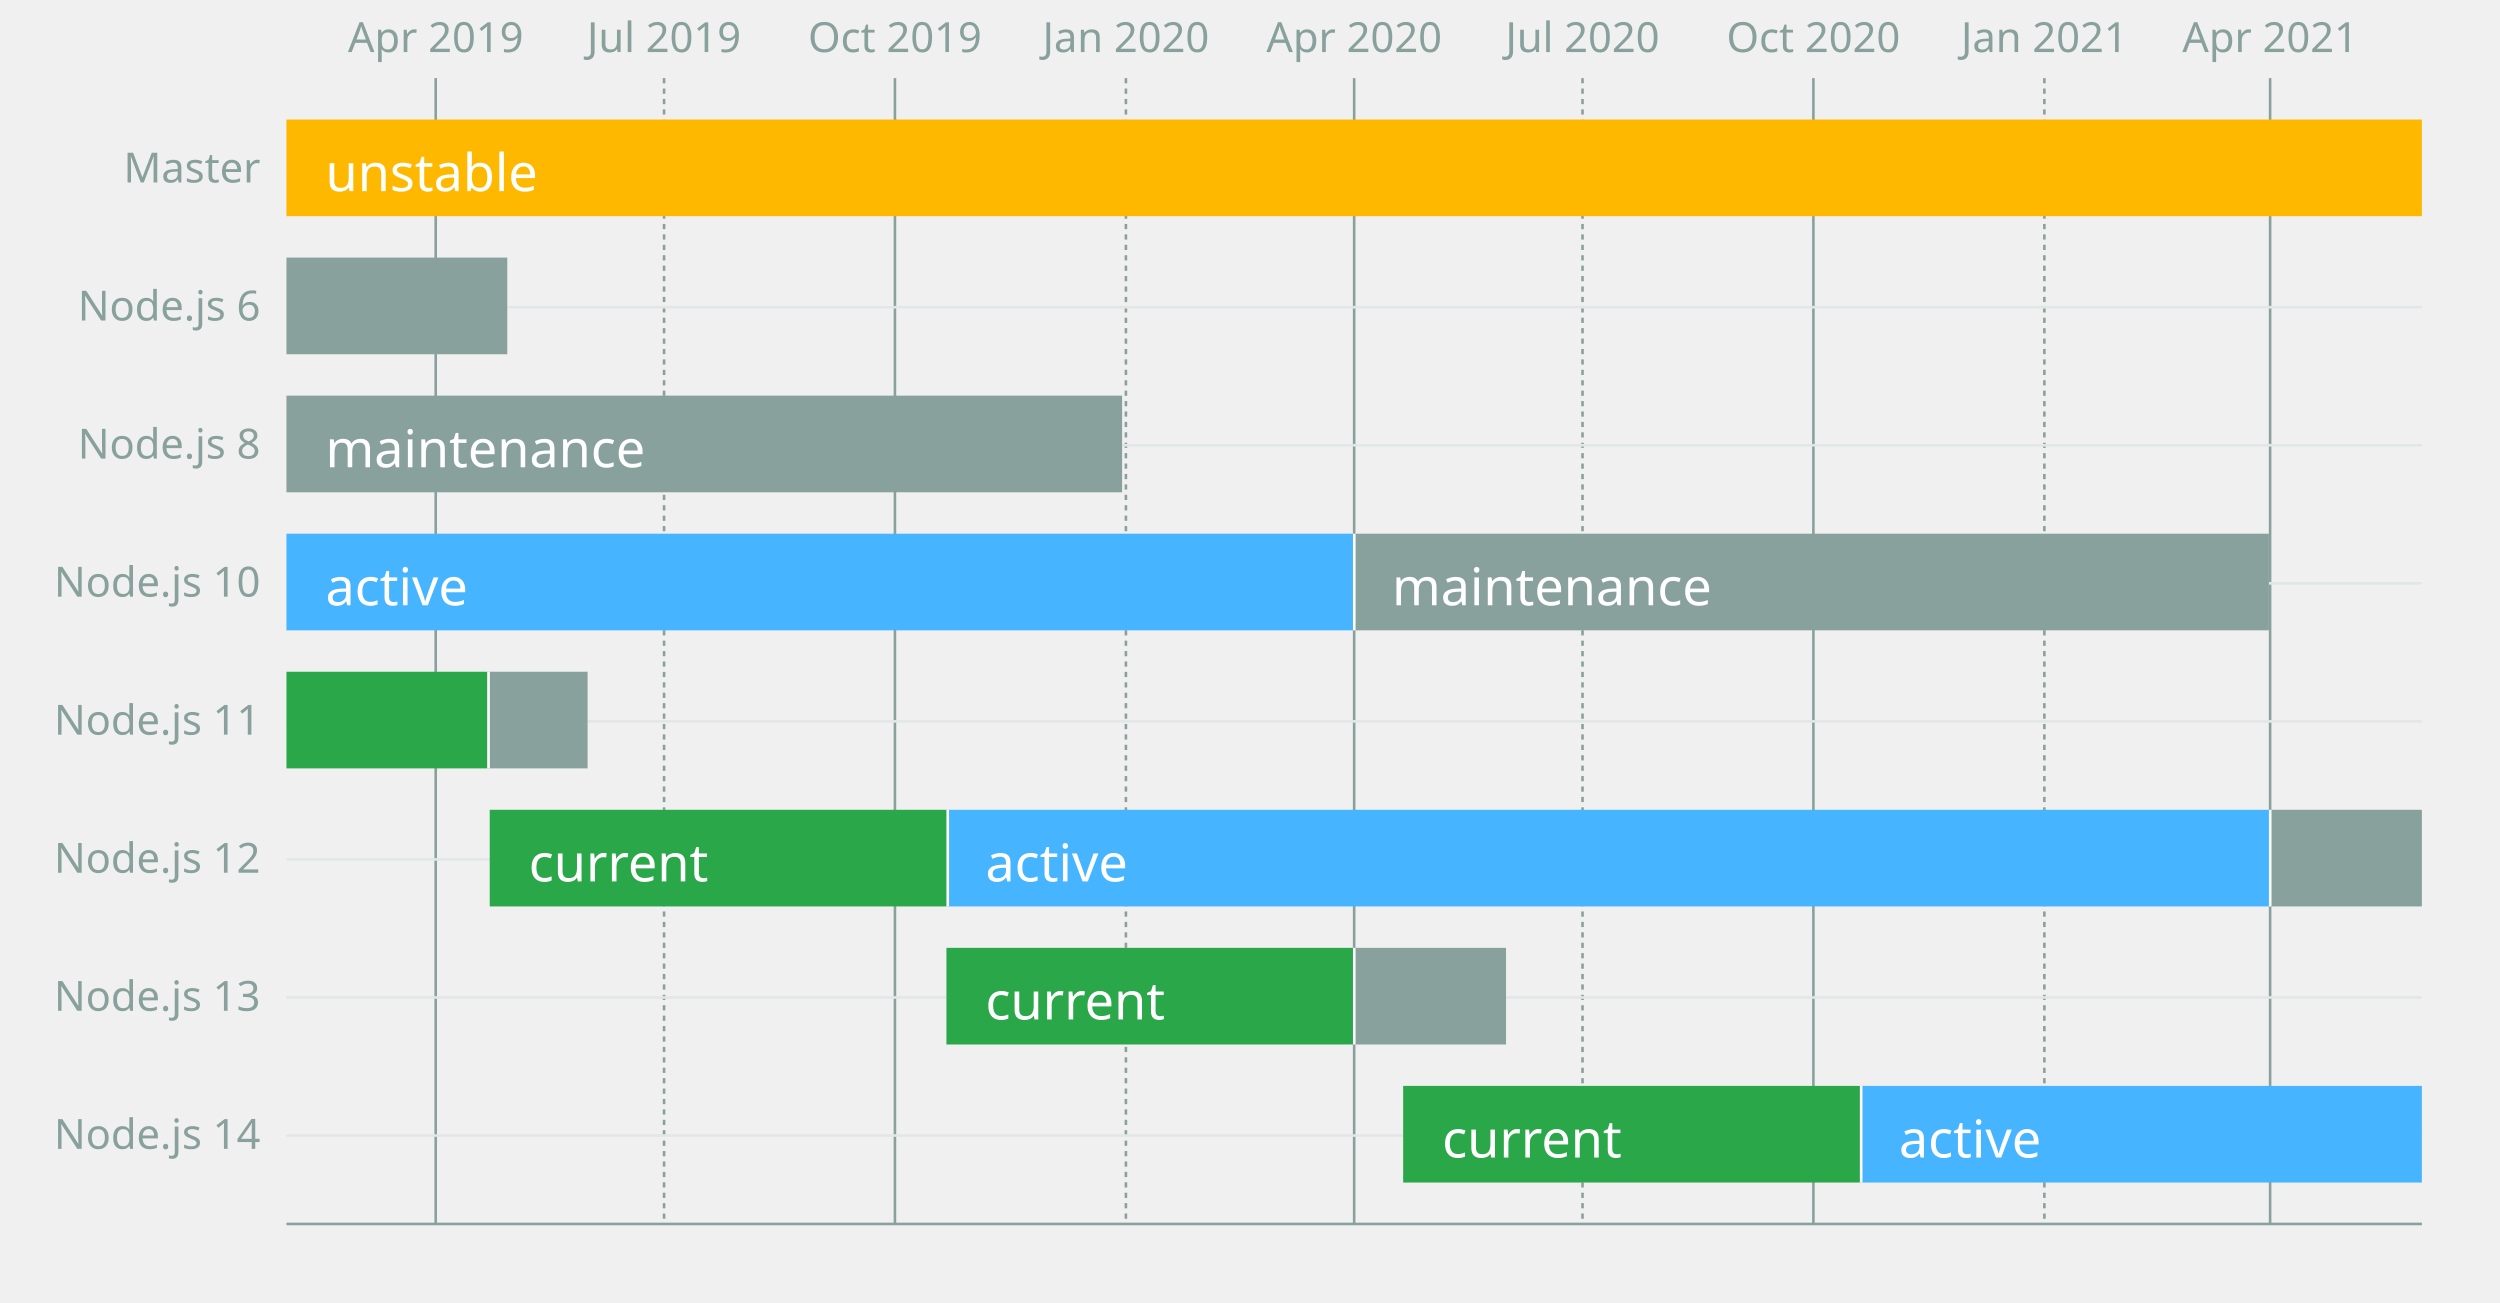
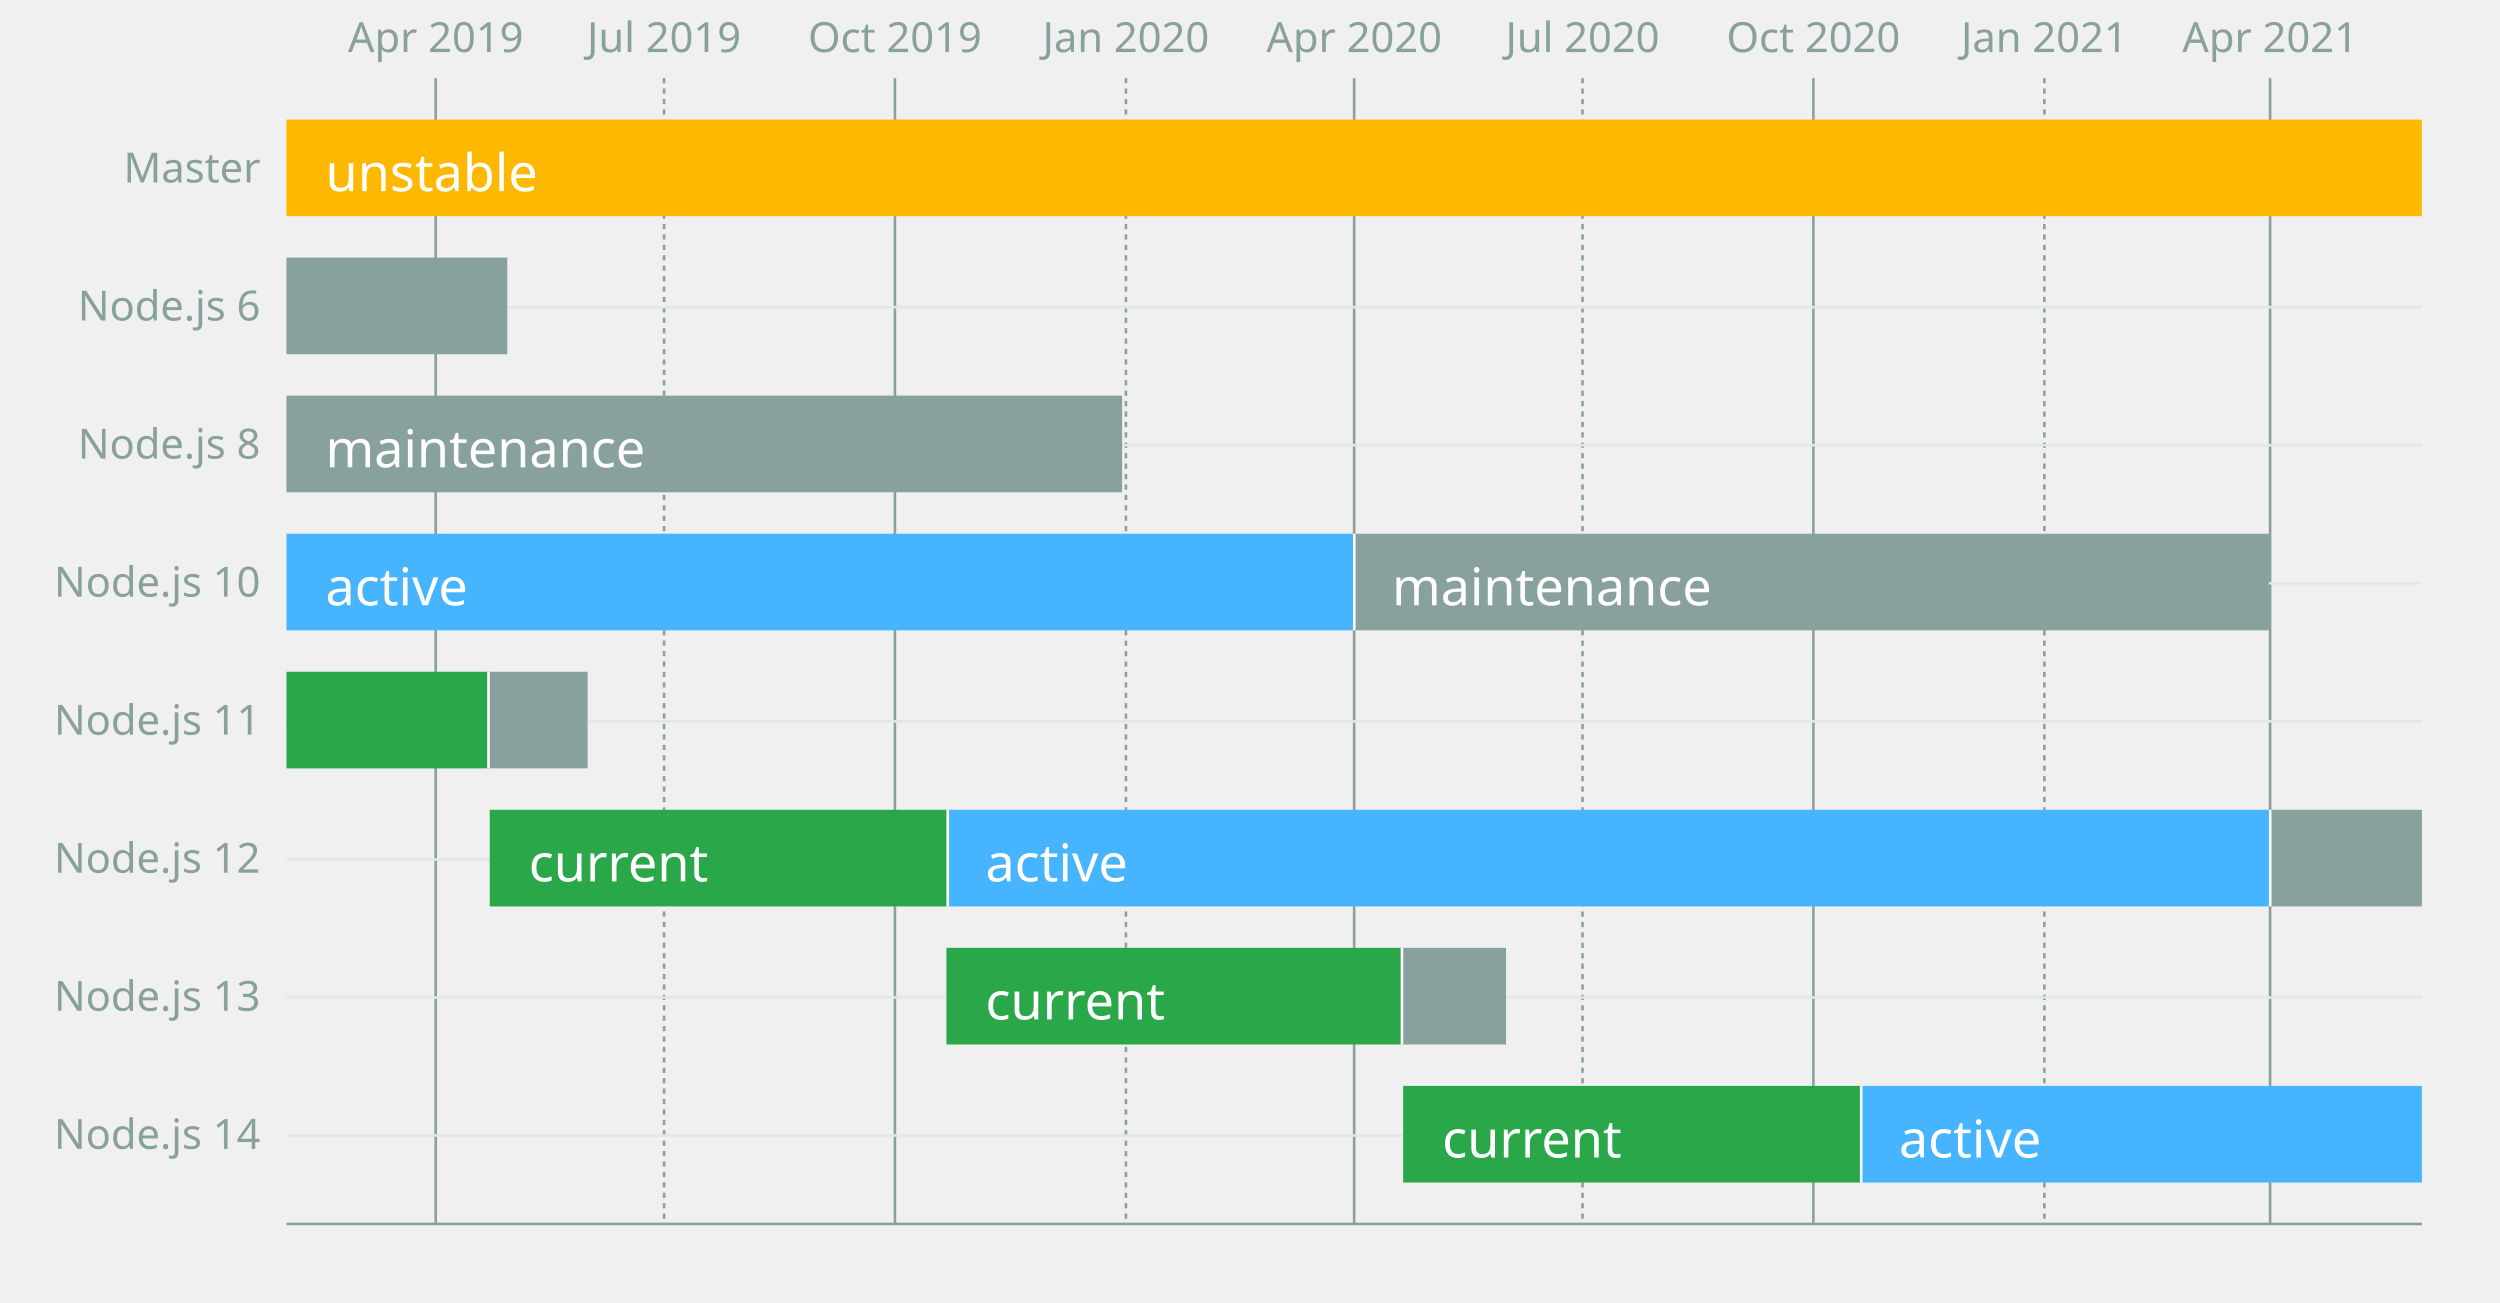
<svg xmlns="http://www.w3.org/2000/svg" width="960" height="500">
  <defs>
-     <style>.current{fill:#2aa748}.active{fill:#47b4ff}.maintenance,.tick text{fill:#89a19d}.unstable{fill:#ffb800}.bar-join,.label{fill:#fff}.bar-join.current{display:none}.tick text{font:16px sans-serif}.axis--y .tick text{text-anchor:end}.label{font:20px sans-serif;font-weight:100;text-anchor:start;dominant-baseline:middle;text-transform:uppercase}</style>
+     <style type="text/css"> 
+ .current {
+   fill: #2aa748;
+ }
+ .active {
+   fill: #47b4ff;
+ }
+ .maintenance {
+   fill: #89a19d;
+ }
+ .unstable {
+   fill: #ffb800;
+ }
+ .bar-join {
+   fill: #ffffff;
+ }
+ .bar-join.unstable, .bar-join.current {
+   display: none;
+ }
+ .tick text {
+   font: 16px sans-serif;
+   fill: #89a19d;
+ }
+ .axis--y .tick text {
+   text-anchor: end;
+ }
+ .label {
+   fill: #fff;
+   font: 20px sans-serif;
+   font-weight: 100;
+   text-anchor: start;
+   dominant-baseline: middle;
+   text-transform: uppercase;
+ } </style>
  </defs>
-   <g id="bar-container">
+   <g id="bar-container" transform="translate(110, 30)">
    <g class="axis axis--x" fill="none" font-size="10" font-family="sans-serif" text-anchor="middle">
-       <g class="tick">
-         <path stroke="#89a19d" d="M.5 0v440" transform="translate(166.813 30)" />
-         <text fill="#000" x=".5" dy="-10" transform="translate(166.813 30)">Apr 2019</text>
+       <g class="tick" opacity="1" transform="translate(56.8134,0)">
+         <line stroke="#89a19d" y2="440" x1="0.5" x2="0.5" />
+         <text fill="#000" y="0" x="0.5" dy="-10">Apr 2019</text>
      </g>
-       <g class="tick">
-         <path stroke="#89a19d" stroke-dasharray="2,2" d="M.5 0v440" transform="translate(254.503 30)" />
-         <text fill="#000" x=".5" dy="-10" transform="translate(254.503 30)">Jul 2019</text>
+       <g class="tick" opacity="1" transform="translate(144.5028,0)">
+         <line stroke="#89a19d" y2="440" x1="0.5" x2="0.5" stroke-dasharray="2,2" />
+         <text fill="#000" y="0" x="0.5" dy="-10">Jul 2019</text>
      </g>
-       <g class="tick">
-         <path stroke="#89a19d" d="M.5 0v440" transform="translate(343.156 30)" />
-         <text fill="#000" x=".5" dy="-10" transform="translate(343.156 30)">Oct 2019</text>
+       <g class="tick" opacity="1" transform="translate(233.1558,0)">
+         <line stroke="#89a19d" y2="440" x1="0.5" x2="0.5" />
+         <text fill="#000" y="0" x="0.5" dy="-10">Oct 2019</text>
      </g>
-       <g class="tick">
-         <path stroke="#89a19d" stroke-dasharray="2,2" d="M.5 0v440" transform="translate(431.849 30)" />
-         <text fill="#000" x=".5" dy="-10" transform="translate(431.849 30)">Jan 2020</text>
+       <g class="tick" opacity="1" transform="translate(321.8489,0)">
+         <line stroke="#89a19d" y2="440" x1="0.5" x2="0.5" stroke-dasharray="2,2" />
+         <text fill="#000" y="0" x="0.5" dy="-10">Jan 2020</text>
      </g>
-       <g class="tick">
-         <path stroke="#89a19d" d="M.5 0v440" transform="translate(519.498 30)" />
-         <text fill="#000" x=".5" dy="-10" transform="translate(519.498 30)">Apr 2020</text>
+       <g class="tick" opacity="1" transform="translate(409.4981,0)">
+         <line stroke="#89a19d" y2="440" x1="0.5" x2="0.5" />
+         <text fill="#000" y="0" x="0.5" dy="-10">Apr 2020</text>
      </g>
-       <g class="tick">
-         <path stroke="#89a19d" stroke-dasharray="2,2" d="M.5 0v440" transform="translate(607.187 30)" />
-         <text fill="#000" x=".5" dy="-10" transform="translate(607.187 30)">Jul 2020</text>
+       <g class="tick" opacity="1" transform="translate(497.1875,0)">
+         <line stroke="#89a19d" y2="440" x1="0.5" x2="0.5" stroke-dasharray="2,2" />
+         <text fill="#000" y="0" x="0.5" dy="-10">Jul 2020</text>
      </g>
-       <g class="tick">
-         <path stroke="#89a19d" d="M.5 0v440" transform="translate(695.84 30)" />
-         <text fill="#000" x=".5" dy="-10" transform="translate(695.84 30)">Oct 2020</text>
+       <g class="tick" opacity="1" transform="translate(585.8405,0)">
+         <line stroke="#89a19d" y2="440" x1="0.5" x2="0.5" />
+         <text fill="#000" y="0" x="0.5" dy="-10">Oct 2020</text>
      </g>
-       <g class="tick">
-         <path stroke="#89a19d" stroke-dasharray="2,2" d="M.5 0v440" transform="translate(784.534 30)" />
-         <text fill="#000" x=".5" dy="-10" transform="translate(784.534 30)">Jan 2021</text>
+       <g class="tick" opacity="1" transform="translate(674.5336,0)">
+         <line stroke="#89a19d" y2="440" x1="0.5" x2="0.5" stroke-dasharray="2,2" />
+         <text fill="#000" y="0" x="0.5" dy="-10">Jan 2021</text>
      </g>
-       <g class="tick">
-         <path stroke="#89a19d" d="M.5 0v440" transform="translate(871.22 30)" />
-         <text fill="#000" x=".5" dy="-10" transform="translate(871.22 30)">Apr 2021</text>
+       <g class="tick" opacity="1" transform="translate(761.2192,0)">
+         <line stroke="#89a19d" y2="440" x1="0.5" x2="0.5" />
+         <text fill="#000" y="0" x="0.5" dy="-10">Apr 2021</text>
      </g>
    </g>
-     <g class="axis axis--y" fill="none" font-size="10" font-family="sans-serif">
-       <g class="tick">
-         <path stroke="#e1e7e7" d="M0 .5h820" transform="translate(110 64.458)" />
-         <text fill="#000" y=".5" dy=".32em" dx="-10" transform="translate(110 64.458)">Master</text>
+     <g class="axis axis--y" fill="none" font-size="10" font-family="sans-serif" text-anchor="start">
+       <g class="tick" opacity="1" transform="translate(0,34.45783)">
+         <line stroke="#e1e7e7" x2="820" y1="0.5" y2="0.5" />
+         <text fill="#000" x="0" y="0.5" dy="0.32em" dx="-10">Master</text>
      </g>
-       <g class="tick">
-         <path stroke="#e1e7e7" d="M0 .5h820" transform="translate(110 117.47)" />
-         <text fill="#000" y=".5" dy=".32em" dx="-10" transform="translate(110 117.47)">Node.js 6</text>
+       <g class="tick" opacity="1" transform="translate(0,87.46988)">
+         <line stroke="#e1e7e7" x2="820" y1="0.5" y2="0.5" />
+         <text fill="#000" x="0" y="0.5" dy="0.32em" dx="-10">Node.js 6</text>
      </g>
-       <g class="tick">
-         <path stroke="#e1e7e7" d="M0 .5h820" transform="translate(110 170.482)" />
-         <text fill="#000" y=".5" dy=".32em" dx="-10" transform="translate(110 170.482)">Node.js 8</text>
+       <g class="tick" opacity="1" transform="translate(0,140.4819)">
+         <line stroke="#e1e7e7" x2="820" y1="0.5" y2="0.5" />
+         <text fill="#000" x="0" y="0.5" dy="0.32em" dx="-10">Node.js 8</text>
      </g>
-       <g class="tick">
-         <path stroke="#e1e7e7" d="M0 .5h820" transform="translate(110 223.494)" />
-         <text fill="#000" y=".5" dy=".32em" dx="-10" transform="translate(110 223.494)">Node.js 10</text>
+       <g class="tick" opacity="1" transform="translate(0,193.494)">
+         <line stroke="#e1e7e7" x2="820" y1="0.5" y2="0.5" />
+         <text fill="#000" x="0" y="0.5" dy="0.32em" dx="-10">Node.js 10</text>
      </g>
-       <g class="tick">
-         <path stroke="#e1e7e7" d="M0 .5h820" transform="translate(110 276.506)" />
-         <text fill="#000" y=".5" dy=".32em" dx="-10" transform="translate(110 276.506)">Node.js 11</text>
+       <g class="tick" opacity="1" transform="translate(0,246.506)">
+         <line stroke="#e1e7e7" x2="820" y1="0.5" y2="0.5" />
+         <text fill="#000" x="0" y="0.5" dy="0.32em" dx="-10">Node.js 11</text>
      </g>
-       <g class="tick">
-         <path stroke="#e1e7e7" d="M0 .5h820" transform="translate(110 329.518)" />
-         <text fill="#000" y=".5" dy=".32em" dx="-10" transform="translate(110 329.518)">Node.js 12</text>
+       <g class="tick" opacity="1" transform="translate(0,299.5181)">
+         <line stroke="#e1e7e7" x2="820" y1="0.5" y2="0.5" />
+         <text fill="#000" x="0" y="0.5" dy="0.32em" dx="-10">Node.js 12</text>
      </g>
-       <g class="tick">
-         <path stroke="#e1e7e7" d="M0 .5h820" transform="translate(110 382.53)" />
-         <text fill="#000" y=".5" dy=".32em" dx="-10" transform="translate(110 382.53)">Node.js 13</text>
+       <g class="tick" opacity="1" transform="translate(0,352.5301)">
+         <line stroke="#e1e7e7" x2="820" y1="0.5" y2="0.5" />
+         <text fill="#000" x="0" y="0.5" dy="0.32em" dx="-10">Node.js 13</text>
      </g>
-       <g class="tick">
-         <path stroke="#e1e7e7" d="M0 .5h820" transform="translate(110 435.542)" />
-         <text fill="#000" y=".5" dy=".32em" dx="-10" transform="translate(110 435.542)">Node.js 14</text>
+       <g class="tick" opacity="1" transform="translate(0,405.5422)">
+         <line stroke="#e1e7e7" x2="820" y1="0.5" y2="0.5" />
+         <text fill="#000" x="0" y="0.5" dy="0.32em" dx="-10">Node.js 14</text>
      </g>
-       <path stroke="#89a19d" d="M0 440h820" transform="translate(110 30)" />
-     </g>
-     <path class="bar unstable" d="M0 15.904h820v37.108H0z" transform="translate(110 30)" />
-     <text class="label" x="15" y="36.458" transform="translate(110 30)">unstable</text>
-     <path class="bar maintenance" d="M0 68.916h84.799v37.108H0zM0 121.928h320.885v37.108H0z" transform="translate(110 30)" />
-     <text class="label" x="15" y="142.482" transform="translate(110 30)">maintenance</text>
-     <path class="bar maintenance" d="M409.538 174.94h351.721v37.108H409.538z" transform="translate(110 30)" />
-     <path class="bar-join maintenance" d="M408.538 174.94h2v37.108h-2z" transform="translate(110 30)" />
-     <text class="label" x="424.538" y="195.494" transform="translate(110 30)">maintenance</text>
-     <path class="bar active" d="M0 174.94h409.538v37.108H0z" transform="translate(110 30)" />
-     <text class="label" x="15" y="195.494" transform="translate(110 30)">active</text>
-     <path class="bar maintenance" d="M77.09 227.952h38.545v37.108H77.09z" transform="translate(110 30)" />
-     <path class="bar-join maintenance" d="M76.09 227.952h2v37.108h-2z" transform="translate(110 30)" />
-     <path class="bar current" d="M0 227.952h77.09v37.108H0z" transform="translate(110 30)" />
-     <path class="bar maintenance" d="M761.259 280.964H820v37.108h-58.741z" transform="translate(110 30)" />
-     <path class="bar-join maintenance" d="M760.259 280.964h2v37.108h-2z" transform="translate(110 30)" />
-     <g>
-       <path class="bar active" d="M253.432 280.964h507.827v37.108H253.432z" transform="translate(110 30)" />
-       <path class="bar-join active" d="M252.432 280.964h2v37.108h-2z" transform="translate(110 30)" />
-       <text class="label" x="268.432" y="301.518" transform="translate(110 30)">active</text>
+       <line y1="440" y2="440" x2="820" stroke="#89a19d" />
    </g>
    <g>
-       <path class="bar current" d="M78.053 280.964h175.379v37.108H78.053z" transform="translate(110 30)" />
-       <text class="label" x="93.053" y="301.518" transform="translate(110 30)">current</text>
+       <rect class="bar unstable" x="0" y="15.904" width="820" height="37.108" />
+       <rect class="bar-join unstable" x="-1" y="15.904" width="2" height="37.108" style="opacity: 0;" />
+       <text class="label" x="15" y="36.458" style="opacity: 1;">unstable</text>
    </g>
    <g>
-       <path class="bar maintenance" d="M409.538 333.976h58.781v37.108h-58.781z" transform="translate(110 30)" />
-       <path class="bar-join maintenance" d="M408.538 333.976h2v37.108h-2z" transform="translate(110 30)" />
+       <rect class="bar maintenance" x="0" y="68.916" width="84.799" height="37.108" />
+       <rect class="bar-join maintenance" x="-1" y="68.916" width="2" height="37.108" style="opacity: 0;" />
+       <text class="label" x="15" y="89.47" style="opacity: 0;">maintenance</text>
    </g>
    <g>
-       <path class="bar current" d="M253.432 333.976h156.106v37.108H253.432z" transform="translate(110 30)" />
-       <text class="label" x="268.432" y="354.53" transform="translate(110 30)">current</text>
+       <rect class="bar maintenance" x="0" y="121.928" width="320.885" height="37.108" />
+       <rect class="bar-join maintenance" x="-1" y="121.928" width="2" height="37.108" style="opacity: 0;" />
+       <text class="label" x="15" y="142.482" style="opacity: 1;">maintenance</text>
    </g>
    <g>
-       <path class="bar active" d="M604.189 386.988H820v37.108H604.189z" transform="translate(110 30)" />
-       <path class="bar-join active" d="M603.189 386.988h2v37.108h-2z" transform="translate(110 30)" />
-       <text class="label" x="619.189" y="407.542" transform="translate(110 30)">active</text>
+       <rect class="bar maintenance" x="409.538" y="174.94" width="351.721" height="37.108" />
+       <rect class="bar-join maintenance" x="408.538" y="174.94" width="2" height="37.108" style="opacity: 1;" />
+       <text class="label" x="424.538" y="195.494" style="opacity: 1;">maintenance</text>
    </g>
    <g>
-       <path class="bar current" d="M428.811 386.988H604.19v37.108H428.811z" transform="translate(110 30)" />
-       <text class="label" x="443.811" y="407.542" transform="translate(110 30)">current</text>
+       <rect class="bar active" x="0" y="174.94" width="409.538" height="37.108" />
+       <rect class="bar-join active" x="-1" y="174.94" width="2" height="37.108" style="opacity: 0;" />
+       <text class="label" x="15" y="195.494" style="opacity: 1;">active</text>
+     </g>
+     <g>
+       <rect class="bar maintenance" x="77.09" y="227.952" width="38.545" height="37.108" />
+       <rect class="bar-join maintenance" x="76.09" y="227.952" width="2" height="37.108" style="opacity: 1;" />
+       <text class="label" x="92.09" y="248.506" style="opacity: 0;">maintenance</text>
+     </g>
+     <g>
+       <rect class="bar current" x="0" y="227.952" width="77.09" height="37.108" />
+       <rect class="bar-join current" x="-1" y="227.952" width="2" height="37.108" style="opacity: 0;" />
+       <text class="label" x="15" y="248.506" style="opacity: 0;">current</text>
+     </g>
+     <g>
+       <rect class="bar maintenance" x="761.259" y="280.964" width="58.741" height="37.108" />
+       <rect class="bar-join maintenance" x="760.259" y="280.964" width="2" height="37.108" style="opacity: 1;" />
+       <text class="label" x="776.259" y="301.518" style="opacity: 0;">maintenance</text>
+     </g>
+     <g>
+       <rect class="bar active" x="253.432" y="280.964" width="507.827" height="37.108" />
+       <rect class="bar-join active" x="252.432" y="280.964" width="2" height="37.108" style="opacity: 1;" />
+       <text class="label" x="268.432" y="301.518" style="opacity: 1;">active</text>
+     </g>
+     <g>
+       <rect class="bar current" x="78.053" y="280.964" width="175.379" height="37.108" />
+       <rect class="bar-join current" x="77.053" y="280.964" width="2" height="37.108" style="opacity: 0;" />
+       <text class="label" x="93.053" y="301.518" style="opacity: 1;">current</text>
+     </g>
+     <g>
+       <rect class="bar maintenance" x="427.847" y="333.976" width="40.472" height="37.108" />
+       <rect class="bar-join maintenance" x="426.847" y="333.976" width="2" height="37.108" style="opacity: 1;" />
+       <text class="label" x="442.847" y="354.53" style="opacity: 0;">maintenance</text>
+     </g>
+     <g>
+       <rect class="bar current" x="253.432" y="333.976" width="174.415" height="37.108" />
+       <rect class="bar-join current" x="252.432" y="333.976" width="2" height="37.108" style="opacity: 0;" />
+       <text class="label" x="268.432" y="354.53" style="opacity: 1;">current</text>
+     </g>
+     <g>
+       <rect class="bar active" x="604.189" y="386.988" width="215.811" height="37.108" />
+       <rect class="bar-join active" x="603.189" y="386.988" width="2" height="37.108" style="opacity: 1;" />
+       <text class="label" x="619.189" y="407.542" style="opacity: 1;">active</text>
+     </g>
+     <g>
+       <rect class="bar current" x="428.811" y="386.988" width="175.379" height="37.108" />
+       <rect class="bar-join current" x="427.811" y="386.988" width="2" height="37.108" style="opacity: 0;" />
+       <text class="label" x="443.811" y="407.542" style="opacity: 1;">current</text>
    </g>
  </g>
</svg>
